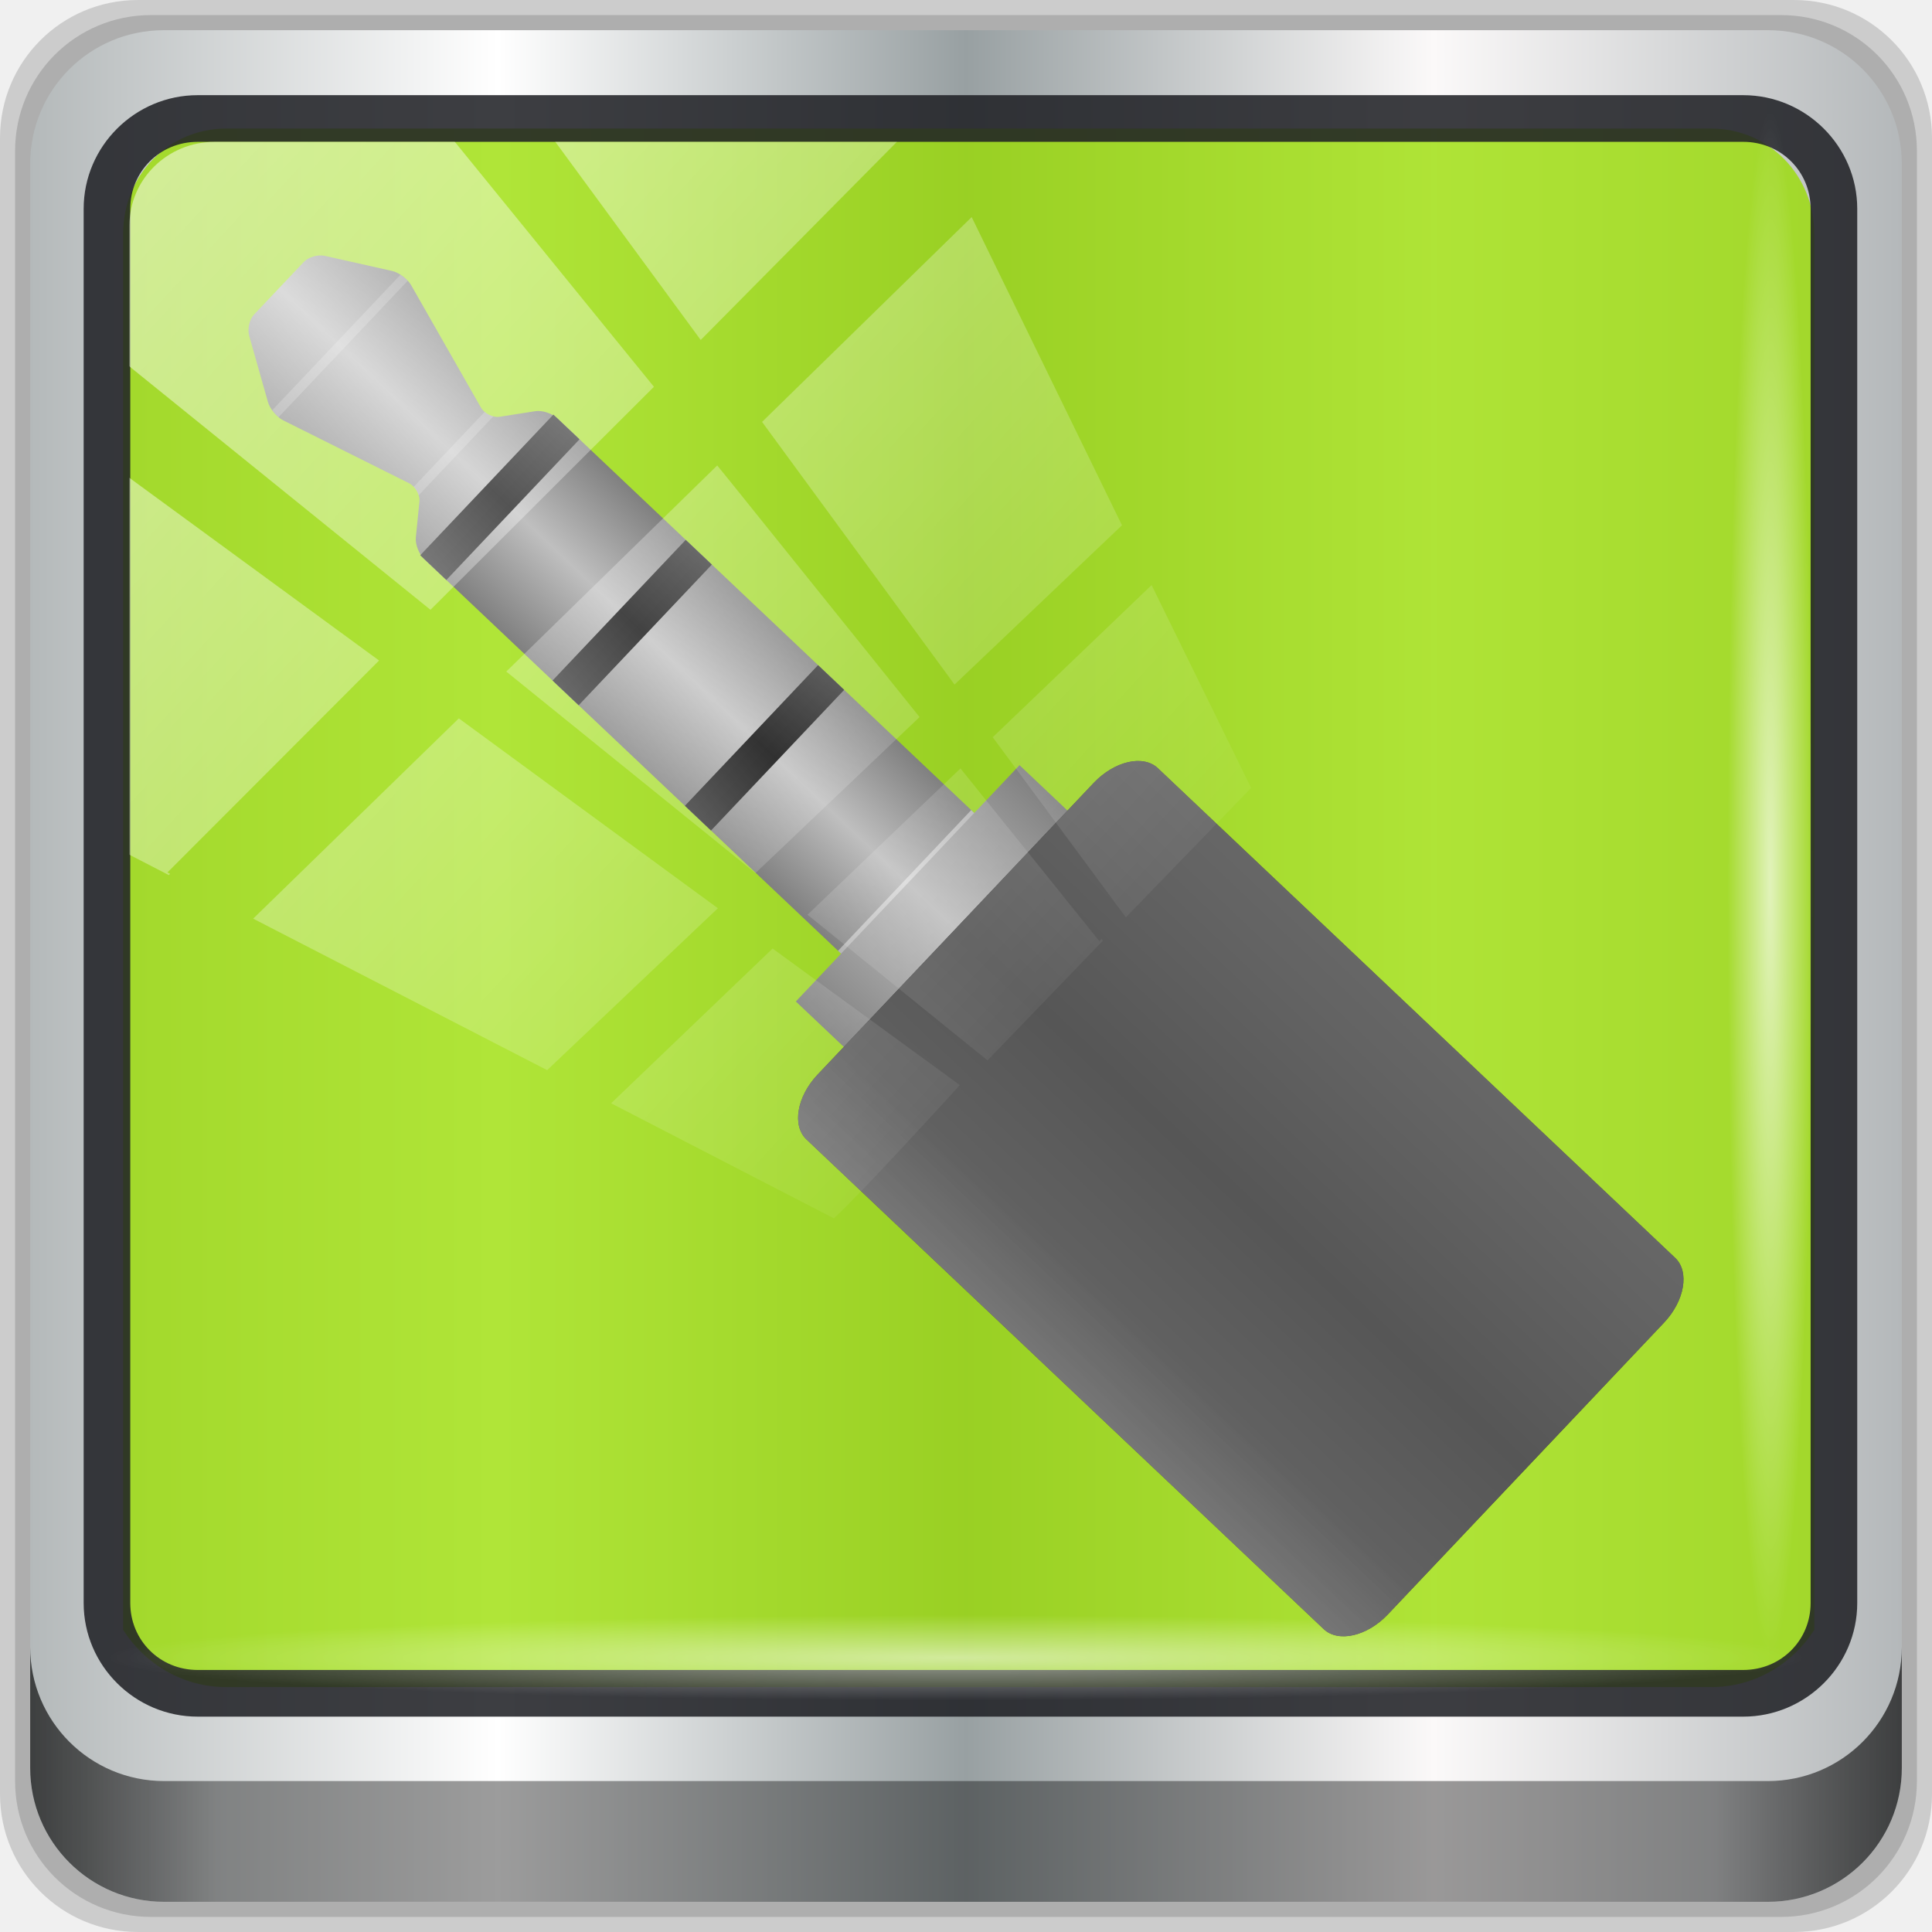
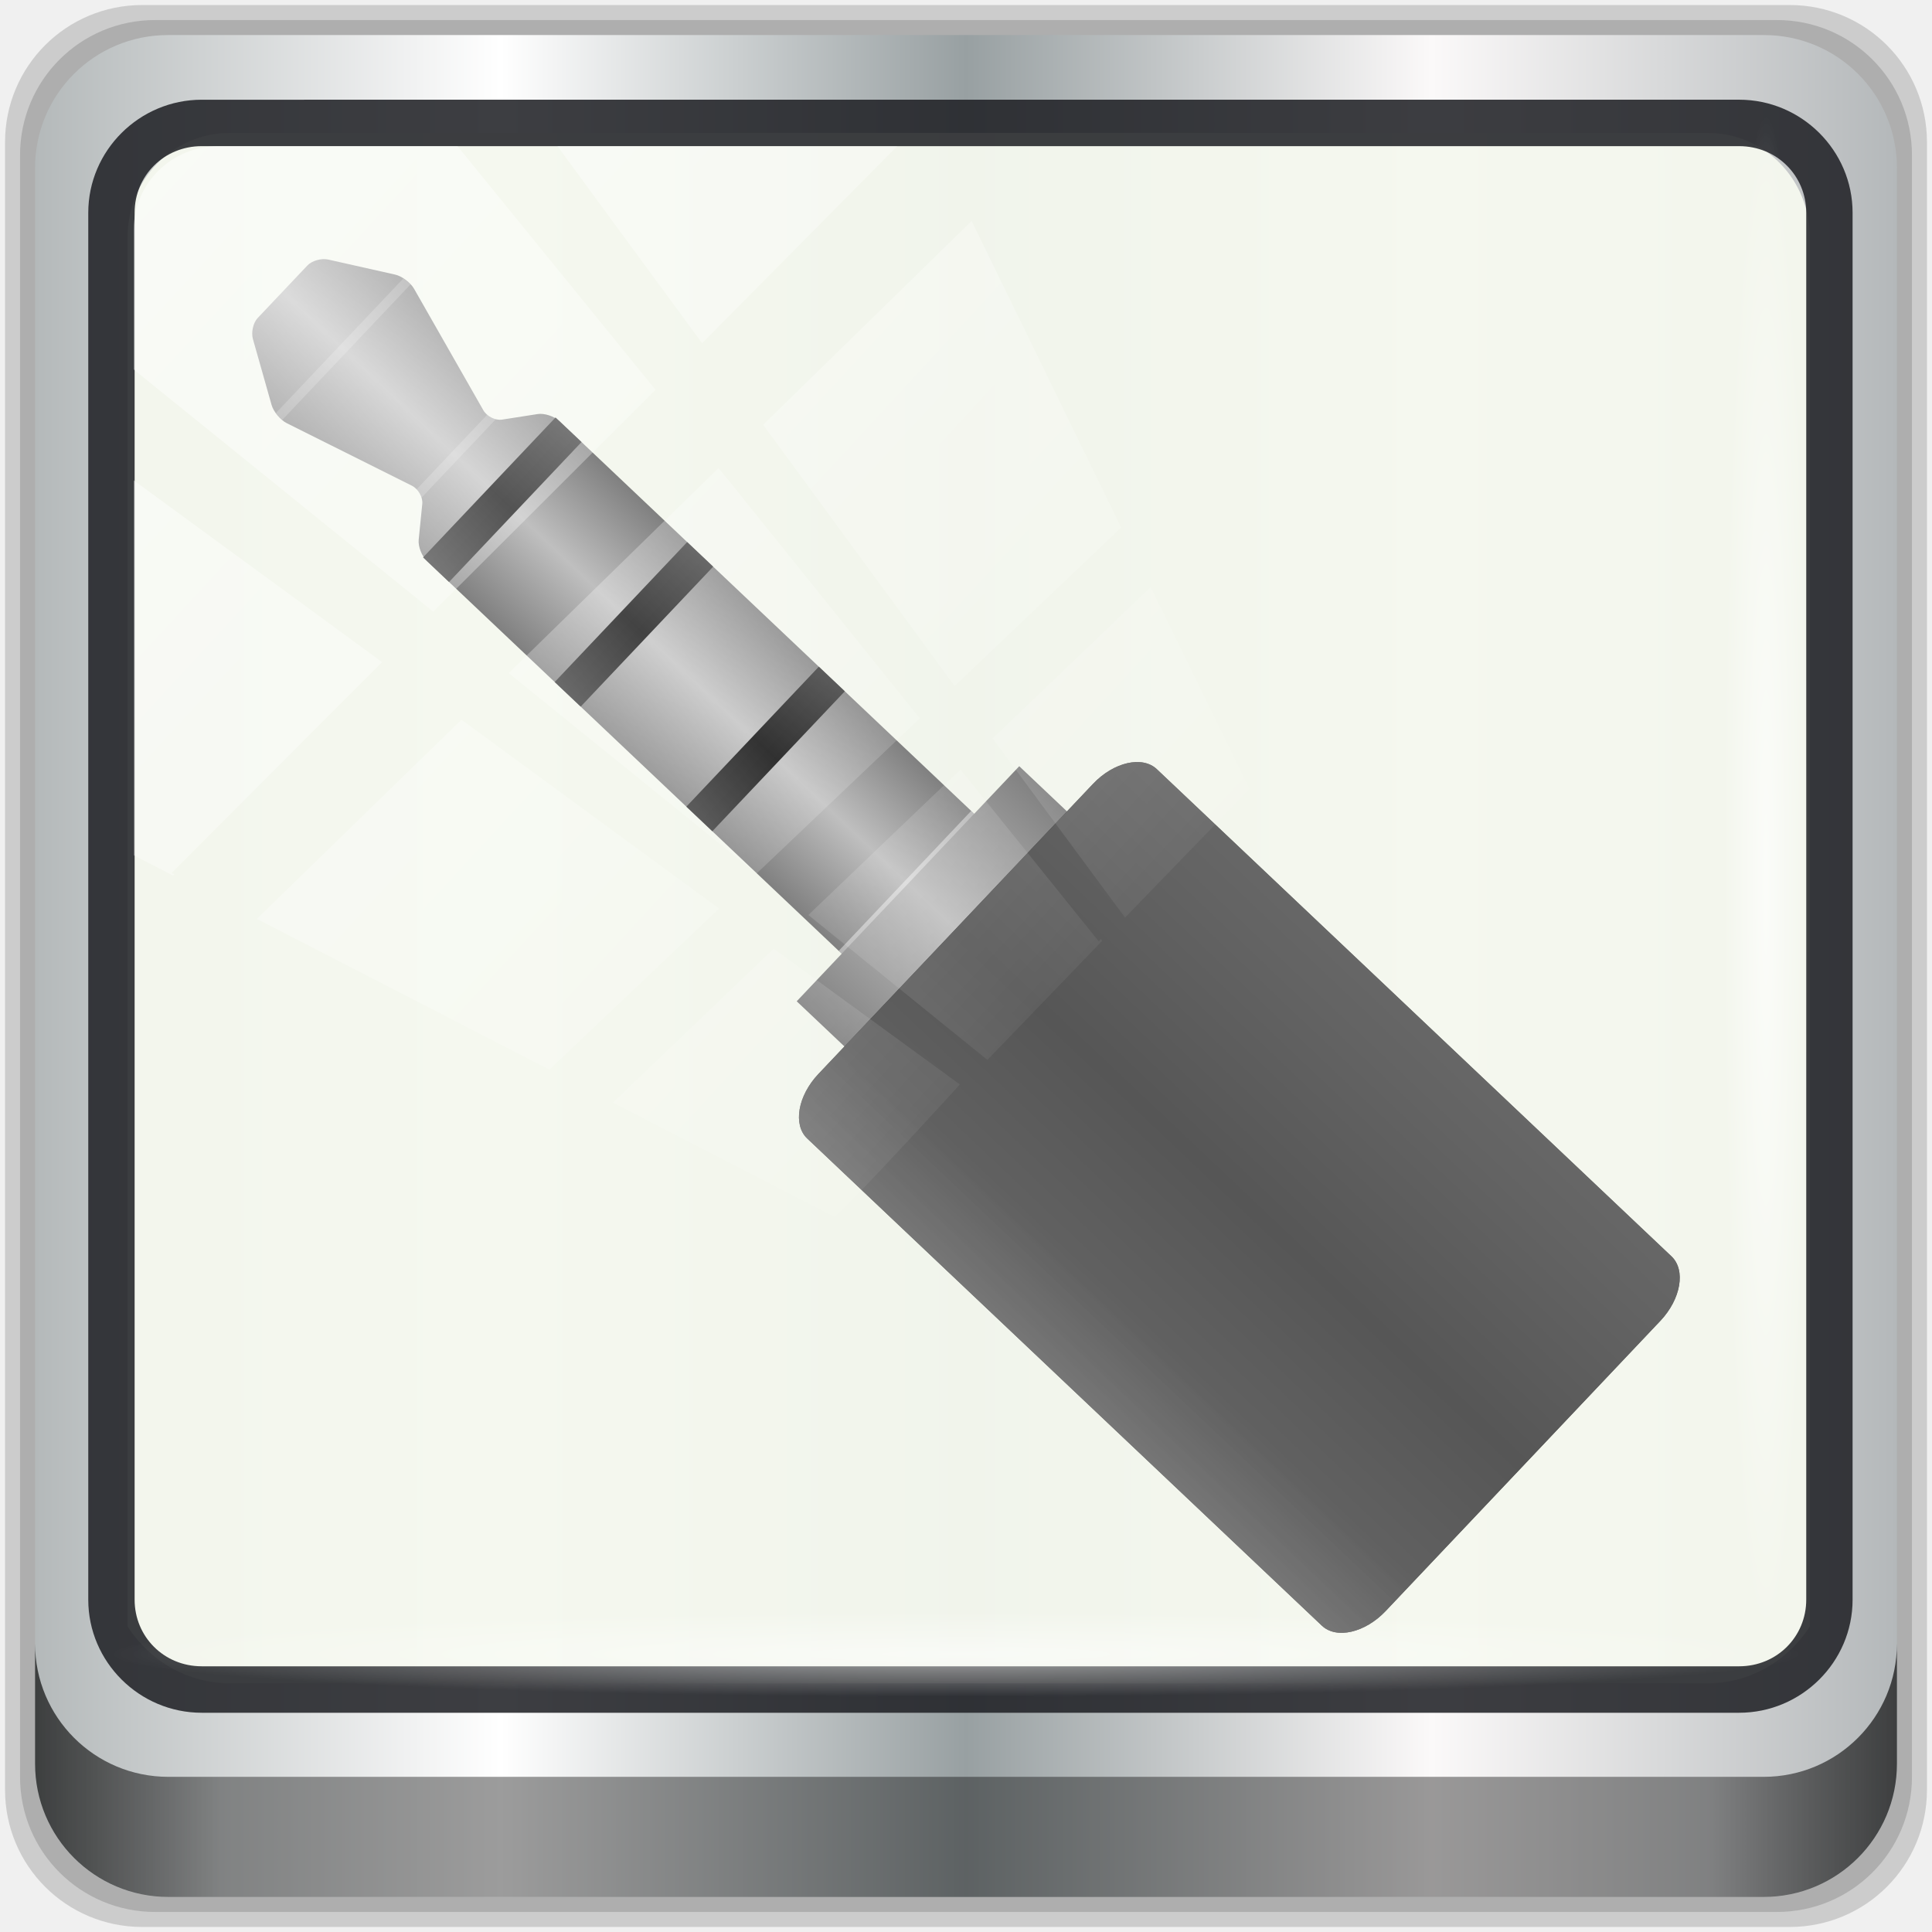
<svg xmlns="http://www.w3.org/2000/svg" xmlns:xlink="http://www.w3.org/1999/xlink" width="96" height="96" viewBox="0 0 96 96" version="1.1" id="svg1072">
  <defs id="defs1066">
-     <linearGradient y2="47" x2="90" y1="47" x1="6" gradientTransform="matrix(1.107143,0,0,1.107143,-4.993903,-3.620687)" gradientUnits="userSpaceOnUse" id="linearGradient4071" xlink:href="#linearGradient6139-0" />
+     <linearGradient y2="47" x2="90" y1="47" x1="6" gradientTransform="matrix(1.101376,0,0,1.101376,-4.967117,-3.099667)" gradientUnits="userSpaceOnUse" id="linearGradient4071" xlink:href="#linearGradient6139-0" />
    <linearGradient id="linearGradient6139-0">
      <stop style="stop-color:#b4b9ba;stop-opacity:1" offset="0" id="stop6141-2" />
      <stop id="stop6151-0" offset="0.25" style="stop-color:#ffffff;stop-opacity:1;" />
      <stop id="stop6147-1" offset="0.5" style="stop-color:#98a0a2;stop-opacity:1" />
      <stop style="stop-color:#fbf9f9;stop-opacity:1;" offset="0.75" id="stop6149-4" />
      <stop style="stop-color:#b4b8ba;stop-opacity:1" offset="1" id="stop6143-4" />
    </linearGradient>
-     <linearGradient gradientUnits="userSpaceOnUse" y2="88.172" x2="94.5" y1="88.172" x1="1.5" id="linearGradient4129" xlink:href="#linearGradient3832-0-6-1-1" gradientTransform="translate(0.1489535,0.415026)" />
+     <linearGradient gradientUnits="userSpaceOnUse" y2="88.172" x2="94.5" y1="88.172" x1="1.5" id="linearGradient4129" xlink:href="#linearGradient3832-0-6-1-1" gradientTransform="matrix(0.9947917,0,0,0.9947917,0.1489535,0.915026)" />
    <linearGradient id="linearGradient3832-0-6-1-1">
      <stop id="stop3834-6-3-7-1" offset="0" style="stop-color:#000000;stop-opacity:1;" />
      <stop style="stop-color:#000000;stop-opacity:0.588;" offset="0.1" id="stop3872-2-4" />
      <stop id="stop3844-6-2-7-6" offset="0.9" style="stop-color:#000000;stop-opacity:0.588;" />
      <stop id="stop3836-5-0-2-9" offset="1" style="stop-color:#000000;stop-opacity:1;" />
    </linearGradient>
-     <radialGradient r="43.199" fy="44.893" fx="13.948" cy="44.893" cx="13.948" gradientTransform="matrix(0.9751338,0,0,0.04919072,34.04765,80.58172)" gradientUnits="userSpaceOnUse" id="radialGradient7462" xlink:href="#linearGradient3737" />
+     <radialGradient r="43.199" fy="44.893" fx="13.948" cy="44.893" cx="13.948" gradientTransform="matrix(0.9700549,0,0,0.04893452,33.87109,80.66419)" gradientUnits="userSpaceOnUse" id="radialGradient7462" xlink:href="#linearGradient3737" />
    <linearGradient id="linearGradient3737">
      <stop id="stop3739" style="stop-color:#ffffff;stop-opacity:1" offset="0" />
      <stop id="stop3741" style="stop-color:#ffffff;stop-opacity:0" offset="1" />
    </linearGradient>
-     <radialGradient r="43.199" fy="44.893" fx="13.948" cy="44.893" cx="13.948" gradientTransform="matrix(0.8883266,0,0,0.04919072,31.95952,-90.31726)" gradientUnits="userSpaceOnUse" id="radialGradient7464" xlink:href="#linearGradient3737" />
+     <radialGradient r="43.199" fy="44.893" fx="13.948" cy="44.893" cx="13.948" gradientTransform="matrix(0.8836999,0,0,0.04893452,32.29522,-89.84763)" gradientUnits="userSpaceOnUse" id="radialGradient7464" xlink:href="#linearGradient3737" />
    <linearGradient y2="14.514" x2="50.528" y1="-28.642" x1="2.771" gradientUnits="userSpaceOnUse" id="linearGradient4767" xlink:href="#linearGradient3737" />
    <clipPath clipPathUnits="userSpaceOnUse" id="clipPath4156-4-1">
      <path style="opacity:0.6;fill:#ffffff;fill-opacity:1;stroke:none" d="m 27.046,-55.695 -14.214,13.321 h 0.061 l 15.653,21.771 10.231,-10.546 C 38.562,-32.302 27.468,-54.819 27.046,-55.695 Z M 9.647,-39.383 -5.241,-25.321 15.988,-7.806 26.372,-18.383 Z m 31.491,12.951 -9.741,9.714 8.945,12.458 7.781,-7.555 z m -49.84,4.379 -13.754,12.982 26.283,13.846 0.061,-0.062 -0.123,-0.062 L 13.599,-5.401 -8.702,-22.053 Z m 38.015,7.401 -9.803,9.775 11.579,9.559 7.628,-7.401 -8.669,-11.009 z m 20.187,5.674 -7.383,7.216 6.188,8.542 5.82,-6.137 z m -32.195,6.322 -9.557,9.498 13.662,7.185 7.934,-7.678 z m 23.312,2.374 -7.107,6.938 8.363,6.907 5.361,-5.674 -0.061,-0.092 -0.092,0.123 -6.464,-8.203 z m -8.73,8.542 -7.505,7.339 10.354,5.458 c 1.397,-1.321 5.675,-6.123 5.851,-6.322 z" id="path4158-0-8" />
    </clipPath>
    <linearGradient gradientTransform="matrix(-1,0,0,1,612.6836,1158.086)" y2="-795.356" x2="464.096" y1="-795.356" x1="364.002" gradientUnits="userSpaceOnUse" id="linearGradient1245">
      <stop id="stop843-3" style="stop-color:#808080" offset="0" />
      <stop id="stop845-6" style="stop-color:#BFBFBF" offset="0.5" />
      <stop id="stop847-7" style="stop-color:#808080" offset="1" />
    </linearGradient>
    <linearGradient xlink:href="#SVGID_1_" id="linearGradient1079" gradientUnits="userSpaceOnUse" gradientTransform="matrix(-1,0,0,1,612.6836,1158.086)" x1="329.986" y1="-646.74" x2="498.119" y2="-646.74" />
    <linearGradient gradientTransform="matrix(-1,0,0,1,612.6836,1158.086)" y2="-646.74" x2="498.119" y1="-646.74" x1="329.986" gradientUnits="userSpaceOnUse" id="linearGradient1251">
      <stop id="stop851-5" style="stop-color:#808080" offset="0" />
      <stop id="stop853-3" style="stop-color:#BFBFBF" offset="0.5" />
      <stop id="stop855-5" style="stop-color:#808080" offset="1" />
    </linearGradient>
    <linearGradient gradientTransform="matrix(0,1,1,0,313.5225,178.25)" y2="-64.84" x2="221.558" y1="-164.934" x1="221.558" gradientUnits="userSpaceOnUse" id="linearGradient1256">
      <stop id="stop860-6" style="stop-color:#333333" offset="0" />
      <stop id="stop862-2" style="stop-color:#000000" offset="0.5" />
      <stop id="stop864-9" style="stop-color:#333333" offset="1" />
    </linearGradient>
    <linearGradient gradientTransform="matrix(0,1,1,0,313.5225,178.25)" y2="-64.84" x2="135.851" y1="-164.934" x1="135.851" gradientUnits="userSpaceOnUse" id="linearGradient1261">
      <stop id="stop868-1" style="stop-color:#333333" offset="0" />
      <stop id="stop870-2" style="stop-color:#000000" offset="0.5" />
      <stop id="stop872-7" style="stop-color:#333333" offset="1" />
    </linearGradient>
    <linearGradient gradientTransform="matrix(0,1,1,0,313.5225,178.25)" y2="-64.84" x2="50.148" y1="-164.934" x1="50.148" gradientUnits="userSpaceOnUse" id="linearGradient1266">
      <stop id="stop876-0" style="stop-color:#333333" offset="0" />
      <stop id="stop878-9" style="stop-color:#000000" offset="0.5" />
      <stop id="stop880-3" style="stop-color:#333333" offset="1" />
    </linearGradient>
    <linearGradient gradientTransform="matrix(0,1,1,0,313.5225,178.25)" y2="17.183" x2="632.644" y1="-246.969" x1="632.644" gradientUnits="userSpaceOnUse" id="SVGID_2_">
      <stop id="stop885" style="stop-color:#333333" offset="0" />
      <stop id="stop887" style="stop-color:#000000" offset="0.5" />
      <stop id="stop889" style="stop-color:#333333" offset="1" />
    </linearGradient>
    <linearGradient xlink:href="#SVGID_1_" id="linearGradient1048" x1="66.553" y1="810.894" x2="330.705" y2="810.894" gradientUnits="userSpaceOnUse" />
    <linearGradient xlink:href="#SVGID_1_" id="linearGradient1295" gradientUnits="userSpaceOnUse" x1="66.553" y1="810.894" x2="330.705" y2="810.894" />
  </defs>
  <g id="layer1" transform="translate(0,-1026.52)">
    <g transform="translate(-0.1489564,1026.105)" style="display:inline" id="g2574">
-       <path id="path3288" d="M 89.292,0.415 H 7.006 c -3.799,0 -6.857,3.058 -6.857,6.857 V 89.558 c 0,3.799 3.058,6.857 6.857,6.857 H 89.292 c 3.799,0 6.857,-3.058 6.857,-6.857 V 7.272 c 0,-3.799 -3.058,-6.857 -6.857,-6.857 z" style="display:inline;opacity:0.15;fill:#000000;fill-opacity:1;fill-rule:nonzero;stroke:none" />
-       <path style="display:inline;opacity:0.15;fill:#000000;fill-opacity:1;fill-rule:nonzero;stroke:none" d="M 88.649,1.165 H 7.649 c -3.739,0 -6.75,3.01 -6.75,6.75 V 88.915 c 0,3.74 3.011,6.75 6.75,6.75 H 88.649 c 3.74,0 6.75,-3.01 6.75,-6.75 V 7.915 c 0,-3.739 -3.01,-6.75 -6.75,-6.75 z" id="path4085" />
-       <path id="rect4251-1" d="M 88.006,1.915 H 8.292 c -3.68,0 -6.643,2.963 -6.643,6.643 V 88.272 c 0,3.68 2.963,6.643 6.643,6.643 H 88.006 c 3.68,0 6.643,-2.963 6.643,-6.643 V 8.558 c 0,-3.68 -2.963,-6.643 -6.643,-6.643 z" style="display:inline;fill:url(#linearGradient4071);fill-opacity:1;fill-rule:nonzero;stroke:none" />
-       <path id="path3400-6" d="m 11.39,6.802 c -2.856,0 -5.124,2.315 -5.124,5.23 v 21.674 7.323 40.373 c 1.097,1.704 2.969,2.844 5.124,2.844 h 4.099 65.589 4.099 c 2.155,0 4.027,-1.14 5.124,-2.844 V 41.029 33.706 12.033 c 0,-2.916 -2.268,-5.23 -5.124,-5.23 z" style="display:inline;opacity:0.779;fill:#9ade00;fill-opacity:1;fill-rule:nonzero;stroke:none;stroke-width:1.035" />
-       <path style="color:#000000;font-style:normal;font-variant:normal;font-weight:normal;font-stretch:normal;font-size:medium;line-height:normal;font-family:Sans;-inkscape-font-specification:Sans;text-indent:0;text-align:start;text-decoration:none;text-decoration-line:none;letter-spacing:normal;word-spacing:normal;text-transform:none;writing-mode:lr-tb;direction:ltr;baseline-shift:baseline;text-anchor:start;display:inline;overflow:visible;visibility:visible;fill:#1f2024;fill-opacity:0.861;stroke:none;stroke-width:2.376;marker:none;enable-background:accumulate" d="m 9.974,5.144 c -3.117,0 -5.668,2.54 -5.668,5.646 v 69.278 c 0,3.106 2.551,5.646 5.668,5.646 H 86.766 c 3.117,0 5.668,-2.54 5.668,-5.646 V 10.79 c 0,-3.106 -2.551,-5.646 -5.668,-5.646 z m 0,2.319 H 86.766 c 1.888,0 3.352,1.48 3.352,3.327 v 69.278 c 0,1.846 -1.464,3.327 -3.352,3.327 H 9.974 c -1.888,0 -3.352,-1.48 -3.352,-3.327 V 10.79 c 0,-1.846 1.464,-3.327 3.352,-3.327 z" id="path4989" />
-       <path id="path4118" d="m 1.649,82.259 v 6 c 0,3.68 2.976,6.656 6.656,6.656 H 87.993 c 3.68,0 6.656,-2.976 6.656,-6.656 v -6 c 0,3.68 -2.976,6.656 -6.656,6.656 H 8.305 c -3.68,0 -6.656,-2.976 -6.656,-6.656 z" style="display:inline;opacity:0.658;fill:url(#linearGradient4129);fill-opacity:1;fill-rule:nonzero;stroke:none" />
-       <rect ry="4.25" rx="0" y="80.665" x="5.524" height="4.25" width="84.25" id="rect4131" style="opacity:0.55;fill:url(#radialGradient7462);fill-opacity:1;stroke:none" />
-       <rect transform="rotate(90)" style="opacity:0.669;fill:url(#radialGradient7464);fill-opacity:1;stroke:none" id="rect4141" width="76.75" height="4.25" x="5.975" y="-90.234" rx="0" ry="4.25" />
-       <g style="display:inline" id="g1102" transform="matrix(-0.06610976,0.06983853,0.0767235,0.07262713,20.59521,-5.335121)">
-         <path d="m 228.783,202.279 c -2.816,-1.98 -4.23,-6.273 -3.141,-9.535 l 21.063,-63.199 c 1.09,-3.262 0.438,-8.293 -1.445,-11.172 L 227.088,90.58 c -1.883,-2.879 -6.238,-5.238 -9.676,-5.238 h -37.543 c -3.441,0 -7.793,2.359 -9.68,5.238 l -18.18,27.793 c -1.883,2.879 -2.531,7.91 -1.445,11.172 l 21.07,63.199 c 1.086,3.262 -0.324,7.555 -3.137,9.535 l -14.793,10.406 c -2.816,1.977 -5.117,6.41 -5.117,9.852 v 411.327 c 0,3.438 2.813,6.254 6.254,6.254 h 87.586 c 3.441,0 6.254,-2.816 6.254,-6.254 V 222.538 c 0,-3.441 -2.301,-7.875 -5.117,-9.852 z" id="stecker_1_" style="fill:url(#stecker_2_)" />
-         <rect id="rect858" height="37.68" width="168.133" y="492.506" x="114.564" style="fill:url(#linearGradient1079)" />
-         <rect height="16.918" width="100.094" y="391.35" x="148.588" id="Ring_3_1_" style="fill:url(#Ring_3_2_)" />
-         <rect height="16.918" width="100.094" y="305.643" x="148.588" id="Ring_2_1_" style="fill:url(#Ring_2_2_)" />
-         <rect height="16.918" width="100.094" y="219.939" x="148.588" id="Ring_1_1_" style="fill:url(#Ring_1_2_)" />
-         <g id="Gehaeuse_1_" transform="matrix(1,0,0,0.6052435,0,217.4603)" style="opacity:1">
-           <linearGradient gradientTransform="matrix(0,1,1,0,313.5225,178.25)" y2="17.183" x2="632.644" y1="-246.969" x1="632.644" gradientUnits="userSpaceOnUse" id="linearGradient1166">
-             <stop id="stop1160" style="stop-color:#333333" offset="0" />
-             <stop id="stop1162" style="stop-color:#000000" offset="0.5" />
-             <stop id="stop1164" style="stop-color:#333333" offset="1" />
-           </linearGradient>
-           <path id="path892" d="m 94.881,1116.01 c -15.581,0 -28.328,-12.748 -28.328,-28.328 V 534.107 c 0,-15.582 12.748,-28.328 28.328,-28.328 h 207.496 c 15.58,0 28.328,12.748 28.328,28.328 v 553.574 c 0,15.58 -12.748,28.328 -28.328,28.328 H 94.881 Z" style="fill:url(#SVGID_2_)" />
+       <g id="g946" transform="translate(0.2500005,-0.250026)">
+         <path style="display:inline;opacity:0.15;fill:#000000;fill-opacity:1;fill-rule:nonzero;stroke:none;stroke-width:0.995" d="M 88.828,0.915 H 6.97 c -3.779,0 -6.821,3.042 -6.821,6.821 V 89.594 c 0,3.779 3.042,6.821 6.821,6.821 H 88.828 c 3.779,0 6.821,-3.042 6.821,-6.821 V 7.736 c 0,-3.779 -3.042,-6.821 -6.821,-6.821 z" id="path3288" />
+         <path id="path4085" d="M 88.188,1.661 H 7.61 c -3.72,0 -6.715,2.995 -6.715,6.715 V 88.954 c 0,3.72 2.995,6.715 6.715,6.715 H 88.188 c 3.72,0 6.715,-2.995 6.715,-6.715 V 8.376 c 0,-3.72 -2.995,-6.715 -6.715,-6.715 z" style="display:inline;opacity:0.15;fill:#000000;fill-opacity:1;fill-rule:nonzero;stroke:none;stroke-width:0.995" />
+         <path style="display:inline;fill:url(#linearGradient4071);fill-opacity:1;fill-rule:nonzero;stroke:none;stroke-width:0.995" d="M 87.549,2.407 H 8.249 c -3.661,0 -6.608,2.947 -6.608,6.608 V 88.315 c 0,3.661 2.947,6.608 6.608,6.608 H 87.549 c 3.661,0 6.608,-2.947 6.608,-6.608 V 9.015 c 0,-3.661 -2.947,-6.608 -6.608,-6.608 z" id="rect4251-1" />
+         <path style="display:inline;opacity:0.959;fill:#f5f8ee;fill-opacity:1;fill-rule:nonzero;stroke:none;stroke-width:1.03" d="m 11.332,7.269 c -2.842,0 -5.097,2.303 -5.097,5.203 v 21.561 7.284 40.162 c 1.092,1.695 2.953,2.829 5.097,2.829 h 4.078 65.247 4.078 c 2.144,0 4.006,-1.134 5.097,-2.829 V 41.317 34.033 12.472 c 0,-2.901 -2.256,-5.203 -5.097,-5.203 z" id="path3400-6" />
+         <path id="path4989" d="m 9.923,5.62 c -3.1,0 -5.638,2.526 -5.638,5.617 v 68.917 c 0,3.09 2.538,5.617 5.638,5.617 H 86.315 c 3.1,0 5.638,-2.526 5.638,-5.617 V 11.236 c 0,-3.09 -2.538,-5.617 -5.638,-5.617 z m 0,2.307 H 86.315 c 1.878,0 3.335,1.472 3.335,3.309 v 68.917 c 0,1.837 -1.456,3.309 -3.335,3.309 H 9.923 c -1.878,0 -3.335,-1.472 -3.335,-3.309 V 11.236 c 0,-1.837 1.456,-3.309 3.335,-3.309 z" style="color:#000000;font-style:normal;font-variant:normal;font-weight:normal;font-stretch:normal;font-size:medium;line-height:normal;font-family:Sans;-inkscape-font-specification:Sans;text-indent:0;text-align:start;text-decoration:none;text-decoration-line:none;letter-spacing:normal;word-spacing:normal;text-transform:none;writing-mode:lr-tb;direction:ltr;baseline-shift:baseline;text-anchor:start;display:inline;overflow:visible;visibility:visible;fill:#1f2024;fill-opacity:0.861;stroke:none;stroke-width:2.363;marker:none;enable-background:accumulate" />
+         <path style="display:inline;opacity:0.658;fill:url(#linearGradient4129);fill-opacity:1;fill-rule:nonzero;stroke:none;stroke-width:0.995" d="m 1.641,82.333 v 5.969 c 0,3.661 2.961,6.622 6.622,6.622 H 87.535 c 3.661,0 6.622,-2.961 6.622,-6.622 v -5.969 c 0,3.661 -2.961,6.622 -6.622,6.622 H 8.263 c -3.661,0 -6.622,-2.961 -6.622,-6.622 z" id="path4118" />
+         <rect style="opacity:0.55;fill:url(#radialGradient7462);fill-opacity:1;stroke:none;stroke-width:0.995" id="rect4131" width="83.811" height="4.228" x="5.496" y="80.747" rx="0" ry="4.228" />
+         <rect ry="4.228" rx="0" y="-89.765" x="6.446" height="4.228" width="76.35" id="rect4141" style="opacity:0.669;fill:url(#radialGradient7464);fill-opacity:1;stroke:none;stroke-width:0.995" transform="rotate(90)" />
+         <g transform="matrix(-0.06576545,0.06947478,0.0763239,0.07224888,20.48872,-4.805172)" id="g1102" style="display:inline">
+           <path style="fill:url(#stecker_2_)" id="stecker_1_" d="m 228.783,202.279 c -2.816,-1.98 -4.23,-6.273 -3.141,-9.535 l 21.063,-63.199 c 1.09,-3.262 0.438,-8.293 -1.445,-11.172 L 227.088,90.58 c -1.883,-2.879 -6.238,-5.238 -9.676,-5.238 h -37.543 c -3.441,0 -7.793,2.359 -9.68,5.238 l -18.18,27.793 c -1.883,2.879 -2.531,7.91 -1.445,11.172 l 21.07,63.199 c 1.086,3.262 -0.324,7.555 -3.137,9.535 l -14.793,10.406 c -2.816,1.977 -5.117,6.41 -5.117,9.852 v 411.327 c 0,3.438 2.813,6.254 6.254,6.254 h 87.586 c 3.441,0 6.254,-2.816 6.254,-6.254 V 222.538 c 0,-3.441 -2.301,-7.875 -5.117,-9.852 z" />
+           <rect style="fill:url(#linearGradient1079)" x="114.564" y="492.506" width="168.133" height="37.68" id="rect858" />
+           <rect style="fill:url(#Ring_3_2_)" id="Ring_3_1_" x="148.588" y="391.35" width="100.094" height="16.918" />
+           <rect style="fill:url(#Ring_2_2_)" id="Ring_2_1_" x="148.588" y="305.643" width="100.094" height="16.918" />
+           <rect style="fill:url(#Ring_1_2_)" id="Ring_1_1_" x="148.588" y="219.939" width="100.094" height="16.918" />
+           <g style="opacity:1" transform="matrix(1,0,0,0.6052435,0,217.4603)" id="Gehaeuse_1_">
+             <linearGradient id="linearGradient1166" gradientUnits="userSpaceOnUse" x1="632.644" y1="-246.969" x2="632.644" y2="17.183" gradientTransform="matrix(0,1,1,0,313.5225,178.25)">
+               <stop offset="0" style="stop-color:#333333" id="stop1160" />
+               <stop offset="0.5" style="stop-color:#000000" id="stop1162" />
+               <stop offset="1" style="stop-color:#333333" id="stop1164" />
+             </linearGradient>
+             <path style="fill:url(#SVGID_2_)" d="m 94.881,1116.01 c -15.581,0 -28.328,-12.748 -28.328,-28.328 V 534.107 c 0,-15.582 12.748,-28.328 28.328,-28.328 h 207.496 c 15.58,0 28.328,12.748 28.328,28.328 v 553.574 c 0,15.58 -12.748,28.328 -28.328,28.328 H 94.881 Z" id="path892" />
+           </g>
+           <g id="optische_verbesserung_an_der_spitze">
+             <path style="opacity:0.2;fill:#ffffff" enable-background="new    " d="m 225.326,195.588 h -53.371 c -0.086,1.547 -0.602,3.09 -1.426,4.41 h 56.215 c -0.82,-1.32 -1.332,-2.863 -1.418,-4.41 z" id="path895" />
+             <path style="opacity:0.2;fill:#ffffff" enable-background="new    " d="m 150.471,122.491 c -0.316,1.46 -0.492,2.973 -0.387,4.414 h 97.105 c 0.102,-1.441 -0.074,-2.953 -0.391,-4.414 z" id="path897" />
+           </g>
+           <rect style="fill:#ffffff;fill-opacity:0.42" id="optische_verbesserung_1_" x="148.588" y="490.533" width="100.094" height="1.973" />
+           <g id="g1040" transform="matrix(1,0,0,0.6052435,0,217.4603)" style="opacity:0.67;fill:url(#linearGradient1048);fill-opacity:1">
+             <linearGradient gradientTransform="matrix(0,1,1,0,313.5225,178.25)" y2="17.183" x2="632.644" y1="-246.969" x1="632.644" gradientUnits="userSpaceOnUse" id="linearGradient1036">
+               <stop id="stop1030" style="stop-color:#333333;fill-opacity:1.0;fill:url(#linearGradient1048)" offset="0" />
+               <stop id="stop1032" style="stop-color:#000000;fill-opacity:1.0;fill:url(#linearGradient1048)" offset="0.5" />
+               <stop id="stop1034" style="stop-color:#333333;fill-opacity:1.0;fill:url(#linearGradient1048)" offset="1" />
+             </linearGradient>
+             <path id="path1038" d="m 94.881,1116.01 c -15.581,0 -28.328,-12.748 -28.328,-28.328 V 534.107 c 0,-15.582 12.748,-28.328 28.328,-28.328 h 207.496 c 15.58,0 28.328,12.748 28.328,28.328 v 553.574 c 0,15.58 -12.748,28.328 -28.328,28.328 H 94.881 Z" style="fill:url(#linearGradient1295);fill-opacity:1" />
+           </g>
        </g>
-         <g id="optische_verbesserung_an_der_spitze">
-           <path id="path895" d="m 225.326,195.588 h -53.371 c -0.086,1.547 -0.602,3.09 -1.426,4.41 h 56.215 c -0.82,-1.32 -1.332,-2.863 -1.418,-4.41 z" enable-background="new    " style="opacity:0.2;fill:#ffffff" />
-           <path id="path897" d="m 150.471,122.491 c -0.316,1.46 -0.492,2.973 -0.387,4.414 h 97.105 c 0.102,-1.441 -0.074,-2.953 -0.391,-4.414 z" enable-background="new    " style="opacity:0.2;fill:#ffffff" />
-         </g>
-         <rect height="1.973" width="100.094" y="490.533" x="148.588" id="optische_verbesserung_1_" style="fill:#ffffff;fill-opacity:0.42" />
-         <g style="opacity:0.67;fill:url(#linearGradient1048);fill-opacity:1" transform="matrix(1,0,0,0.6052435,0,217.4603)" id="g1040">
-           <linearGradient id="linearGradient1036" gradientUnits="userSpaceOnUse" x1="632.644" y1="-246.969" x2="632.644" y2="17.183" gradientTransform="matrix(0,1,1,0,313.5225,178.25)">
-             <stop offset="0" style="stop-color:#333333;fill-opacity:1.0;fill:url(#linearGradient1048)" id="stop1030" />
-             <stop offset="0.5" style="stop-color:#000000;fill-opacity:1.0;fill:url(#linearGradient1048)" id="stop1032" />
-             <stop offset="1" style="stop-color:#333333;fill-opacity:1.0;fill:url(#linearGradient1048)" id="stop1034" />
-           </linearGradient>
-           <path style="fill:url(#linearGradient1295);fill-opacity:1" d="m 94.881,1116.01 c -15.581,0 -28.328,-12.748 -28.328,-28.328 V 534.107 c 0,-15.582 12.748,-28.328 28.328,-28.328 h 207.496 c 15.58,0 28.328,12.748 28.328,28.328 v 553.574 c 0,15.58 -12.748,28.328 -28.328,28.328 H 94.881 Z" id="path1038" />
-         </g>
+         <rect transform="matrix(1.063676,0,0,1.042226,4.421809,39.1936)" style="opacity:0.508;fill:url(#linearGradient4767);fill-opacity:1;stroke:none" id="rect4146" width="75.966" height="69.024" x="2" y="-30" rx="3.957" ry="3.957" clip-path="url(#clipPath4156-4-1)" />
      </g>
-       <rect clip-path="url(#clipPath4156-4-1)" ry="3.957" rx="3.957" y="-30" x="2" height="69.024" width="75.966" id="rect4146" style="opacity:0.508;fill:url(#linearGradient4767);fill-opacity:1;stroke:none" transform="matrix(1.069245,0,0,1.047683,4.44418,38.89401)" />
      <g id="g1028" transform="translate(-222.6474,-1020.49)">
        <g id="klinkenstecker">
          <linearGradient gradientTransform="matrix(-1,0,0,1,612.6836,1158.086)" y2="-795.356" x2="464.096" y1="-795.356" x1="364.002" gradientUnits="userSpaceOnUse" id="stecker_2_">
            <stop id="stop843" style="stop-color:#808080" offset="0" />
            <stop id="stop845" style="stop-color:#BFBFBF" offset="0.5" />
            <stop id="stop847" style="stop-color:#808080" offset="1" />
          </linearGradient>
          <linearGradient gradientTransform="matrix(-1,0,0,1,612.6836,1158.086)" y2="-646.74" x2="498.119" y1="-646.74" x1="329.986" gradientUnits="userSpaceOnUse" id="SVGID_1_">
            <stop id="stop851" style="stop-color:#808080" offset="0" />
            <stop id="stop853" style="stop-color:#BFBFBF" offset="0.5" />
            <stop id="stop855" style="stop-color:#808080" offset="1" />
          </linearGradient>
          <linearGradient gradientTransform="matrix(0,1,1,0,313.5225,178.25)" y2="-64.84" x2="221.558" y1="-164.934" x1="221.558" gradientUnits="userSpaceOnUse" id="Ring_3_2_">
            <stop id="stop860" style="stop-color:#333333" offset="0" />
            <stop id="stop862" style="stop-color:#000000" offset="0.5" />
            <stop id="stop864" style="stop-color:#333333" offset="1" />
          </linearGradient>
          <linearGradient gradientTransform="matrix(0,1,1,0,313.5225,178.25)" y2="-64.84" x2="135.851" y1="-164.934" x1="135.851" gradientUnits="userSpaceOnUse" id="Ring_2_2_">
            <stop id="stop868" style="stop-color:#333333" offset="0" />
            <stop id="stop870" style="stop-color:#000000" offset="0.5" />
            <stop id="stop872" style="stop-color:#333333" offset="1" />
          </linearGradient>
          <linearGradient gradientTransform="matrix(0,1,1,0,313.5225,178.25)" y2="-64.84" x2="50.148" y1="-164.934" x1="50.148" gradientUnits="userSpaceOnUse" id="Ring_1_2_">
            <stop id="stop876" style="stop-color:#333333" offset="0" />
            <stop id="stop878" style="stop-color:#000000" offset="0.5" />
            <stop id="stop880" style="stop-color:#333333" offset="1" />
          </linearGradient>
          <g id="g1077" transform="matrix(0.1239507,0,0,0.1361702,245.8145,1019.356)" />
        </g>
      </g>
    </g>
  </g>
</svg>
